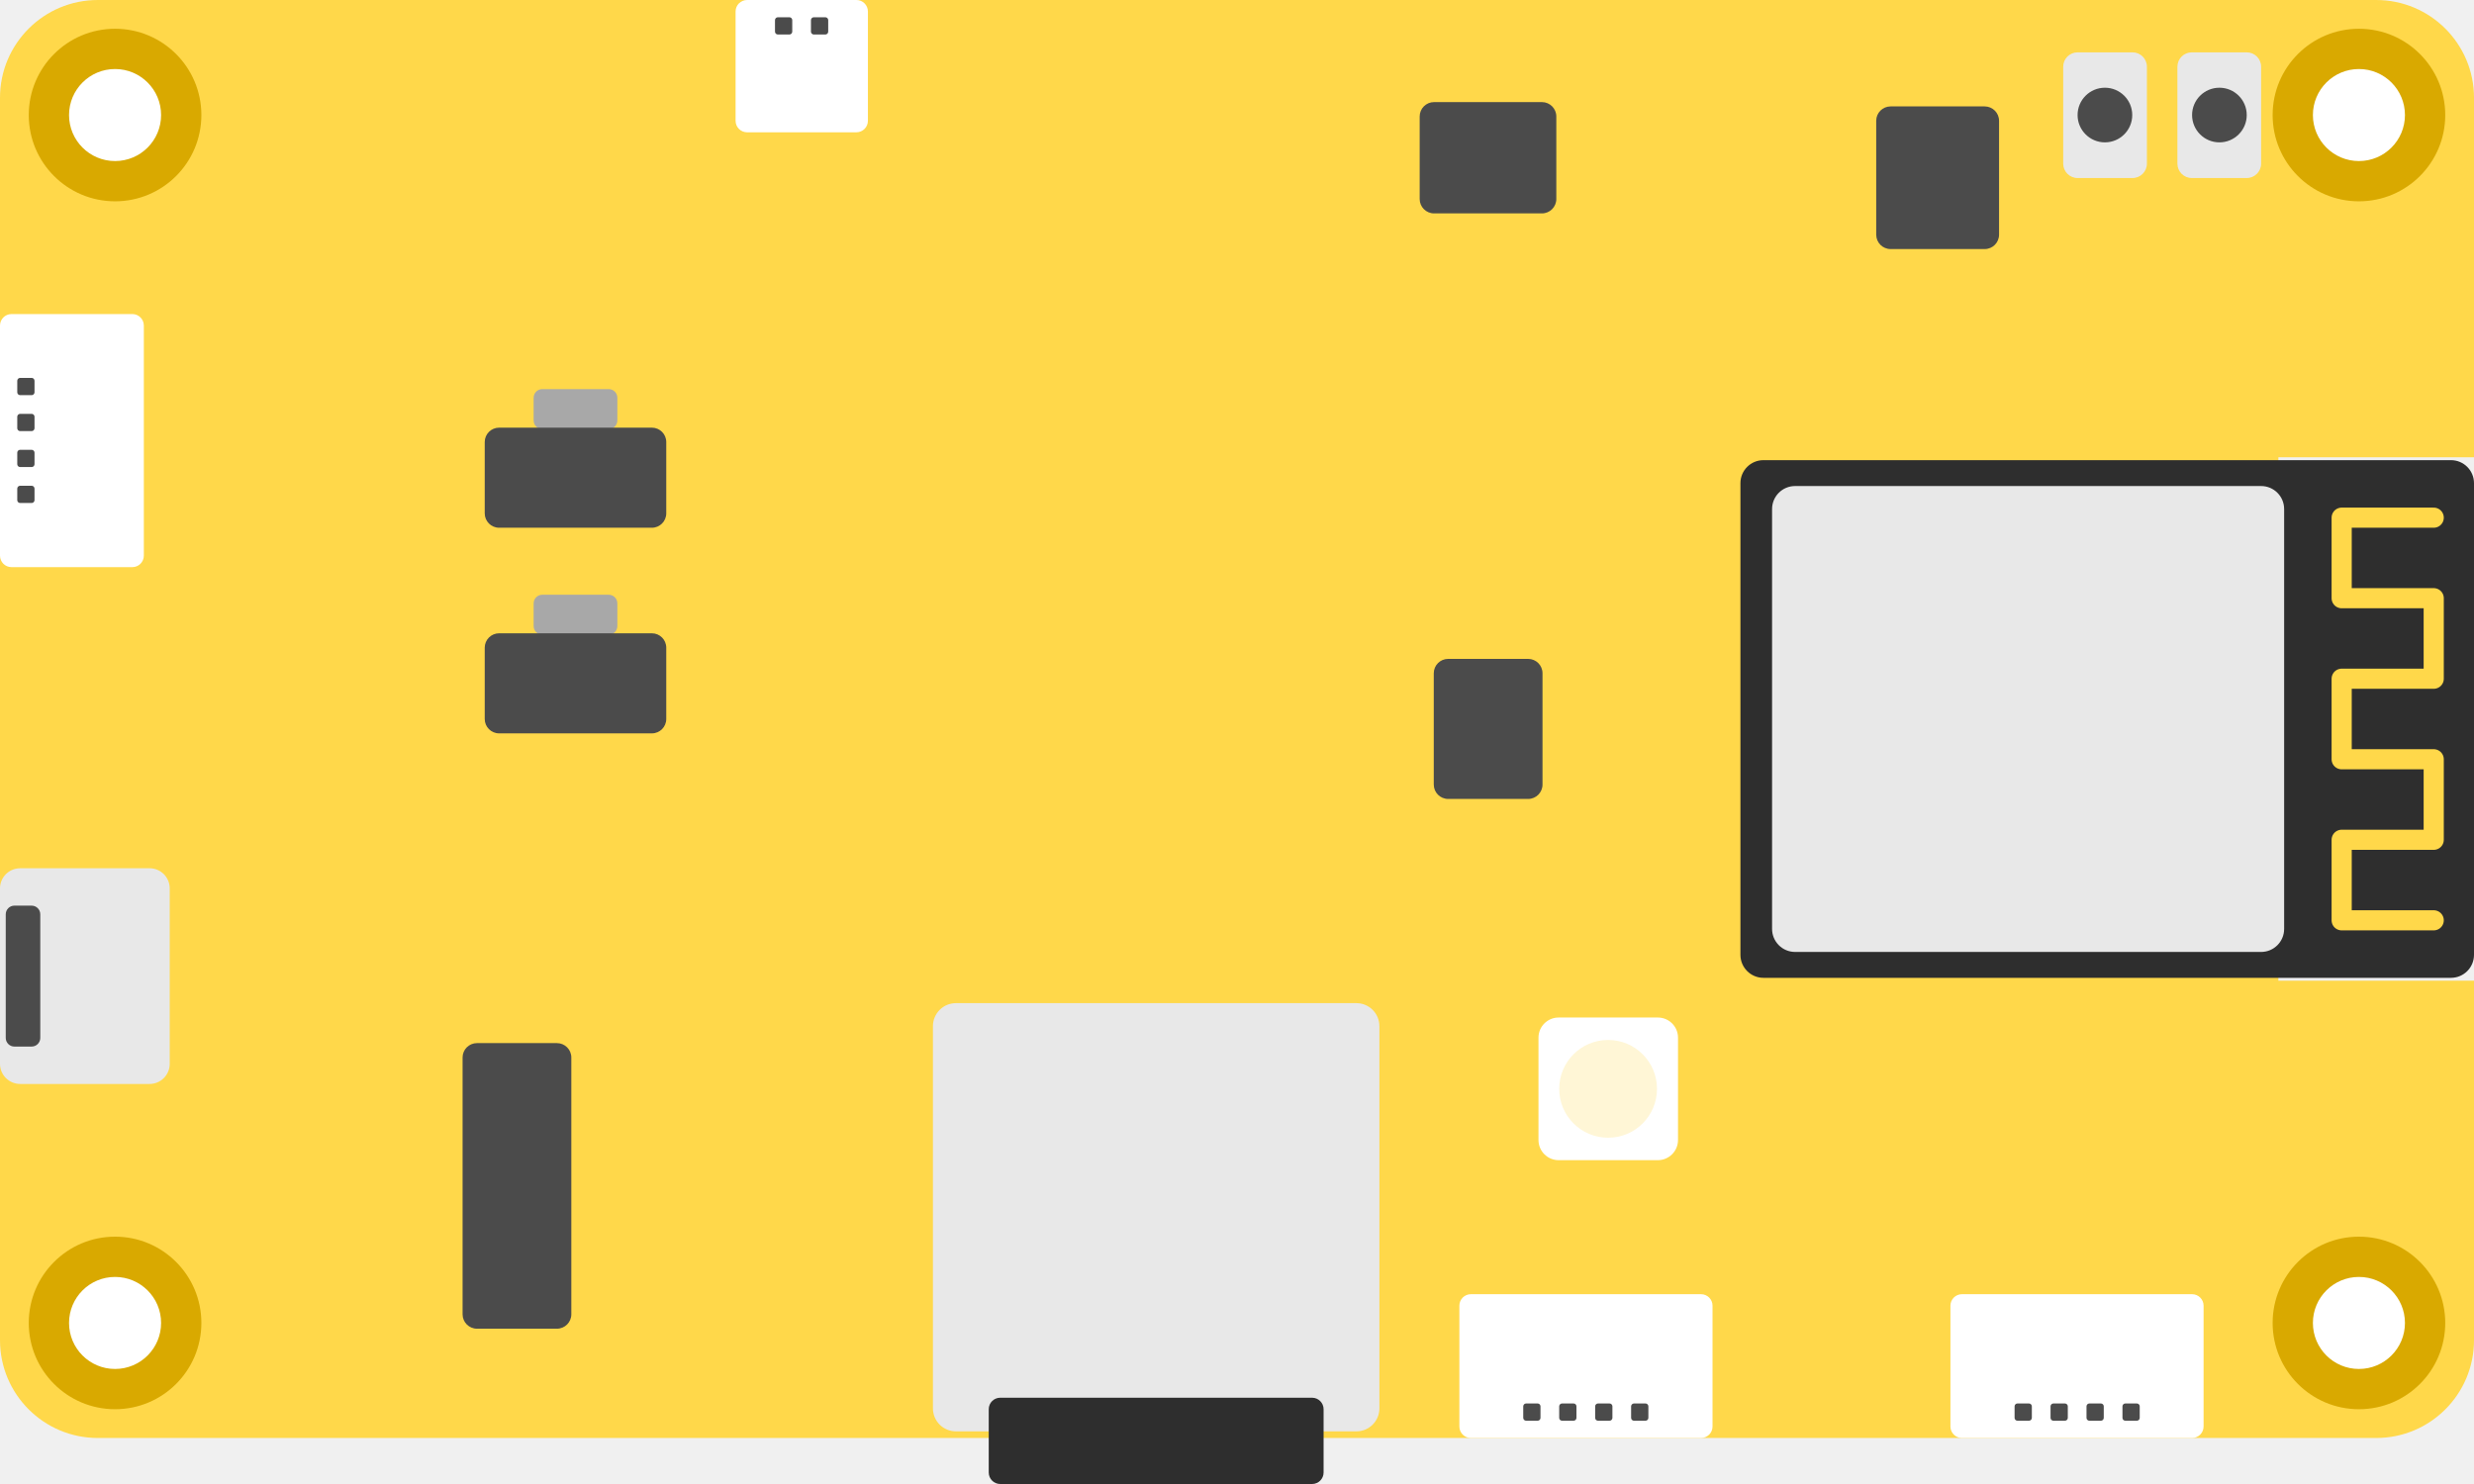
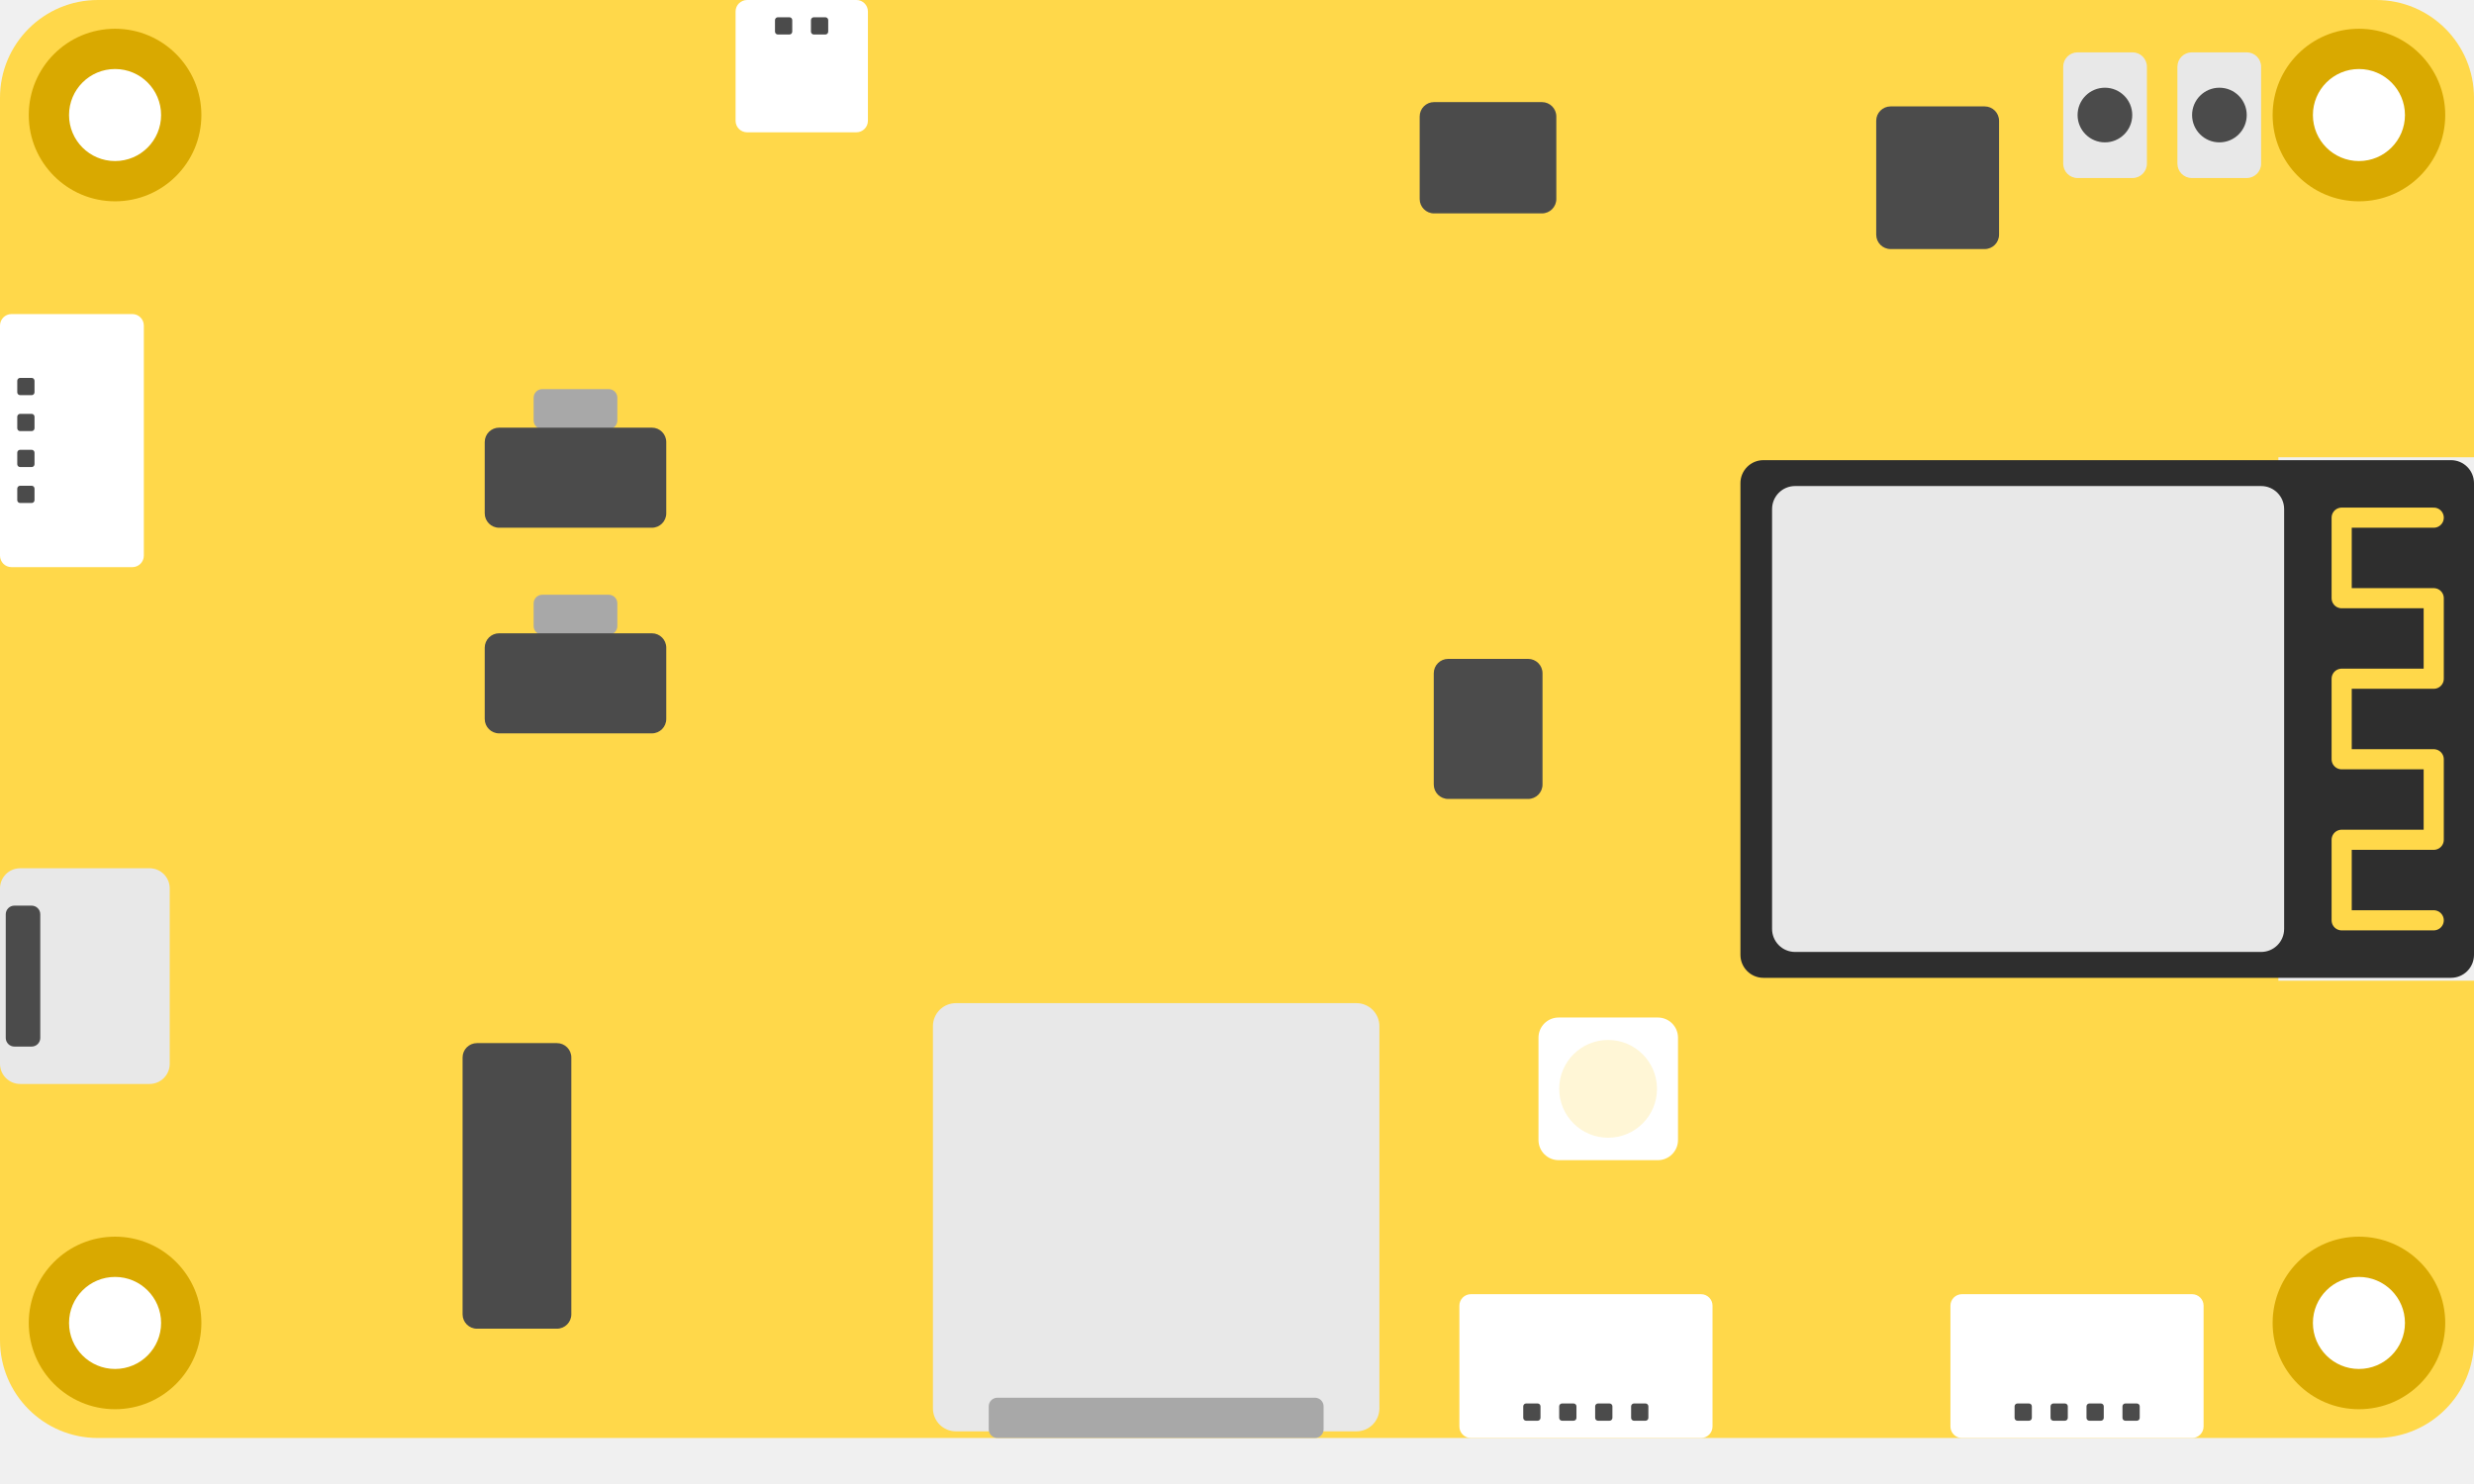
<svg xmlns="http://www.w3.org/2000/svg" width="86.0mm" height="51.6mm" viewBox="0 0 86.0 51.6">
  <g id="breadboard">
    <path id="pcb" d="M 82.60 0.00 A 3.4 3.4 0 0 1 86.00 3.40 L 86.00 15.90 L 79.20 15.90 L 79.20 34.10 L 86.00 34.10 L 86.00 46.60 A 3.4 3.4 0 0 1 82.60 50.00 L 3.40 50.00 A 3.4 3.4 0 0 1 0.00 46.60 L 0.00 3.40 A 3.4 3.4 0 0 1 3.40 0.00 Z" fill="#ffd84a" />
    <circle cx="82.00" cy="4.00" r="3.0" fill="#d9a900" />
    <circle cx="82.00" cy="4.00" r="1.6" fill="#ffffff" />
    <circle cx="82.00" cy="46.00" r="3.0" fill="#d9a900" />
    <circle cx="82.00" cy="46.00" r="1.6" fill="#ffffff" />
    <circle cx="4.00" cy="4.00" r="3.0" fill="#d9a900" />
    <circle cx="4.00" cy="4.00" r="1.6" fill="#ffffff" />
    <circle cx="4.00" cy="46.00" r="3.0" fill="#d9a900" />
    <circle cx="4.00" cy="46.00" r="1.6" fill="#ffffff" />
    <rect x="60.50" y="16.00" width="25.50" height="18.00" rx="0.8" fill="#2e2e2e" />
    <polyline points="84.60,18.00 81.40,18.00 81.40,20.80 84.60,20.80 84.60,23.60 81.40,23.60 81.40,26.40 84.60,26.40 84.60,29.20 81.40,29.20 81.40,32.00 84.60,32.00" fill="none" stroke="#ffd84a" stroke-width="0.7" stroke-linejoin="round" stroke-linecap="round" />
    <rect x="61.60" y="16.90" width="17.80" height="16.20" rx="0.8" fill="#e8e8e8" />
    <rect id="button-reset" x="75.69" y="1.82" width="2.91" height="4.37" rx="0.5" fill="#e8e8e8" />
    <circle id="button-reset-cap" cx="77.15" cy="4.00" r="0.95" fill="#4b4b4b" />
    <rect id="button-boot" x="71.72" y="1.82" width="2.91" height="4.37" rx="0.5" fill="#e8e8e8" />
    <circle id="button-boot-cap" cx="73.17" cy="4.00" r="0.95" fill="#4b4b4b" />
    <rect x="65.22" y="3.70" width="4.27" height="4.96" rx="0.5" fill="#4b4b4b" />
    <rect x="49.35" y="3.55" width="4.75" height="3.87" rx="0.5" fill="#4b4b4b" />
    <rect x="49.84" y="22.91" width="3.78" height="4.87" rx="0.5" fill="#4b4b4b" />
    <rect x="16.08" y="36.27" width="3.78" height="9.93" rx="0.5" fill="#4b4b4b" />
    <rect x="18.55" y="13.53" width="2.91" height="1.39" rx="0.3" fill="#a8a8a8" />
    <rect x="16.85" y="14.87" width="6.31" height="3.48" rx="0.5" fill="#4b4b4b" />
    <rect x="18.55" y="20.68" width="2.91" height="1.39" rx="0.3" fill="#a8a8a8" />
    <rect x="16.85" y="22.02" width="6.31" height="3.48" rx="0.5" fill="#4b4b4b" />
    <rect id="led" x="53.48" y="35.38" width="4.85" height="4.96" rx="0.7" fill="#ffffff" />
    <circle id="led-lens" cx="55.90" cy="37.86" r="1.7" fill="#fff6d6" />
    <rect x="32.43" y="34.88" width="15.52" height="14.89" rx="0.8" fill="#e8e8e8" />
-     <rect id="sd-slot" x="34.37" y="48.60" width="11.64" height="3.00" rx="0.4" fill="#2e2e2e" />
-     <rect x="0.00" y="30.19" width="5.90" height="7.50" rx="0.7" fill="#e8e8e8" />
+     <rect x="34.37" y="48.60" width="11.64" height="1.40" rx="0.3" fill="#a8a8a8" />
+     <rect id="usb" x="0.00" y="30.19" width="5.90" height="7.50" rx="0.7" fill="#e8e8e8" />
    <rect x="0.20" y="31.49" width="1.20" height="4.90" rx="0.3" fill="#4b4b4b" />
    <rect x="67.80" y="45.00" width="8.80" height="5.00" rx="0.4" fill="#ffffff" />
    <rect id="connector0pin" x="73.78" y="48.80" width="0.6" height="0.6" rx="0.1" fill="#4b4b4b" />
    <rect id="connector1pin" x="72.53" y="48.80" width="0.6" height="0.6" rx="0.1" fill="#4b4b4b" />
    <rect id="connector2pin" x="71.28" y="48.80" width="0.6" height="0.6" rx="0.1" fill="#4b4b4b" />
    <rect id="connector3pin" x="70.03" y="48.80" width="0.6" height="0.6" rx="0.1" fill="#4b4b4b" />
    <rect x="50.73" y="45.00" width="8.80" height="5.00" rx="0.4" fill="#ffffff" />
    <rect id="connector4pin" x="56.70" y="48.80" width="0.6" height="0.6" rx="0.1" fill="#4b4b4b" />
    <rect id="connector5pin" x="55.45" y="48.80" width="0.6" height="0.6" rx="0.1" fill="#4b4b4b" />
    <rect id="connector6pin" x="54.20" y="48.80" width="0.6" height="0.6" rx="0.1" fill="#4b4b4b" />
    <rect id="connector7pin" x="52.95" y="48.80" width="0.6" height="0.6" rx="0.1" fill="#4b4b4b" />
    <rect x="0.00" y="10.92" width="5.00" height="8.80" rx="0.4" fill="#ffffff" />
    <rect id="connector8pin" x="0.60" y="13.14" width="0.6" height="0.6" rx="0.1" fill="#4b4b4b" />
    <rect id="connector9pin" x="0.60" y="14.39" width="0.6" height="0.6" rx="0.1" fill="#4b4b4b" />
    <rect id="connector10pin" x="0.60" y="15.64" width="0.6" height="0.6" rx="0.1" fill="#4b4b4b" />
    <rect id="connector11pin" x="0.60" y="16.89" width="0.6" height="0.6" rx="0.1" fill="#4b4b4b" />
    <rect x="25.57" y="0.00" width="4.60" height="4.60" rx="0.4" fill="#ffffff" />
    <rect id="connector12pin" x="28.19" y="0.60" width="0.6" height="0.6" rx="0.1" fill="#4b4b4b" />
    <rect id="connector13pin" x="26.94" y="0.60" width="0.6" height="0.6" rx="0.1" fill="#4b4b4b" />
+     <rect id="sd-card" x="34.37" y="48.60" width="11.64" height="3.00" fill="none" />
  </g>
</svg>
